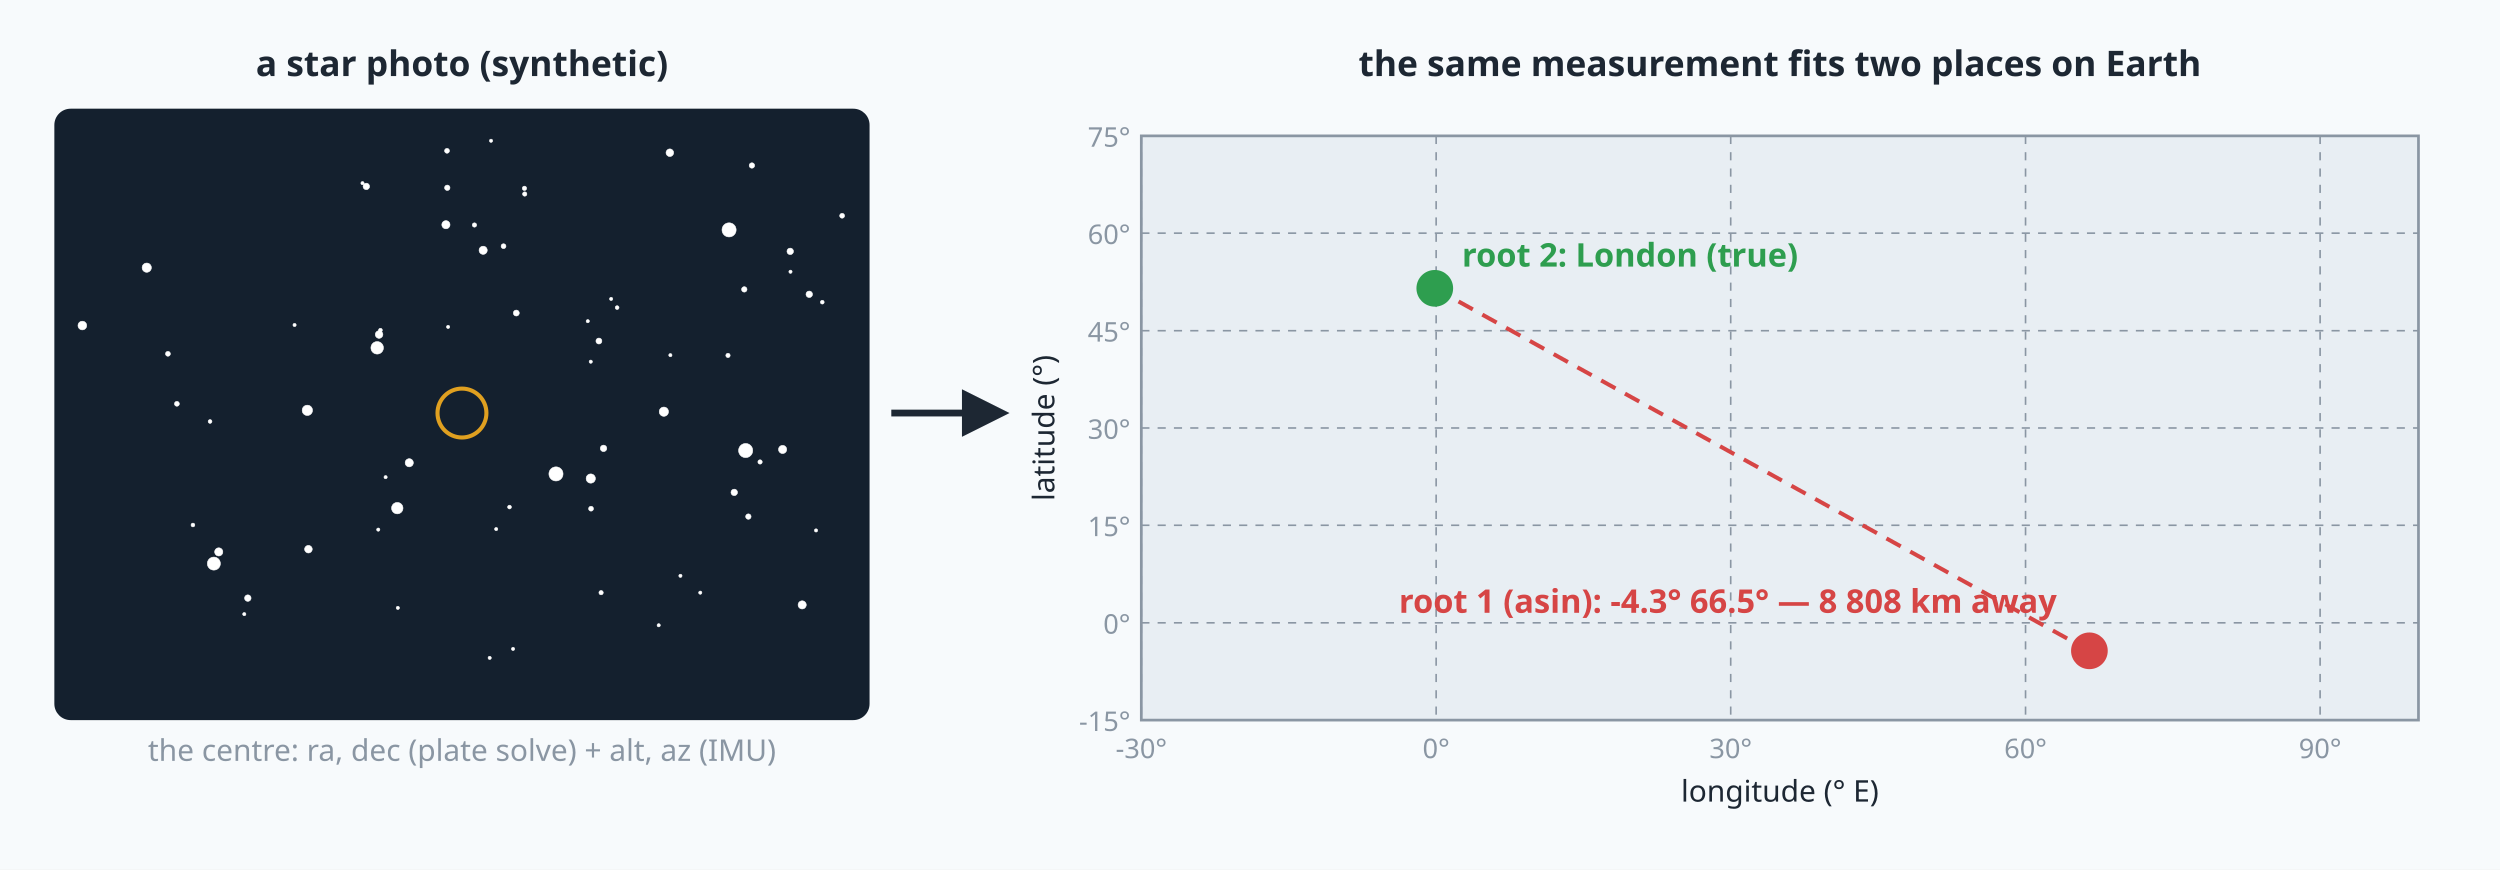
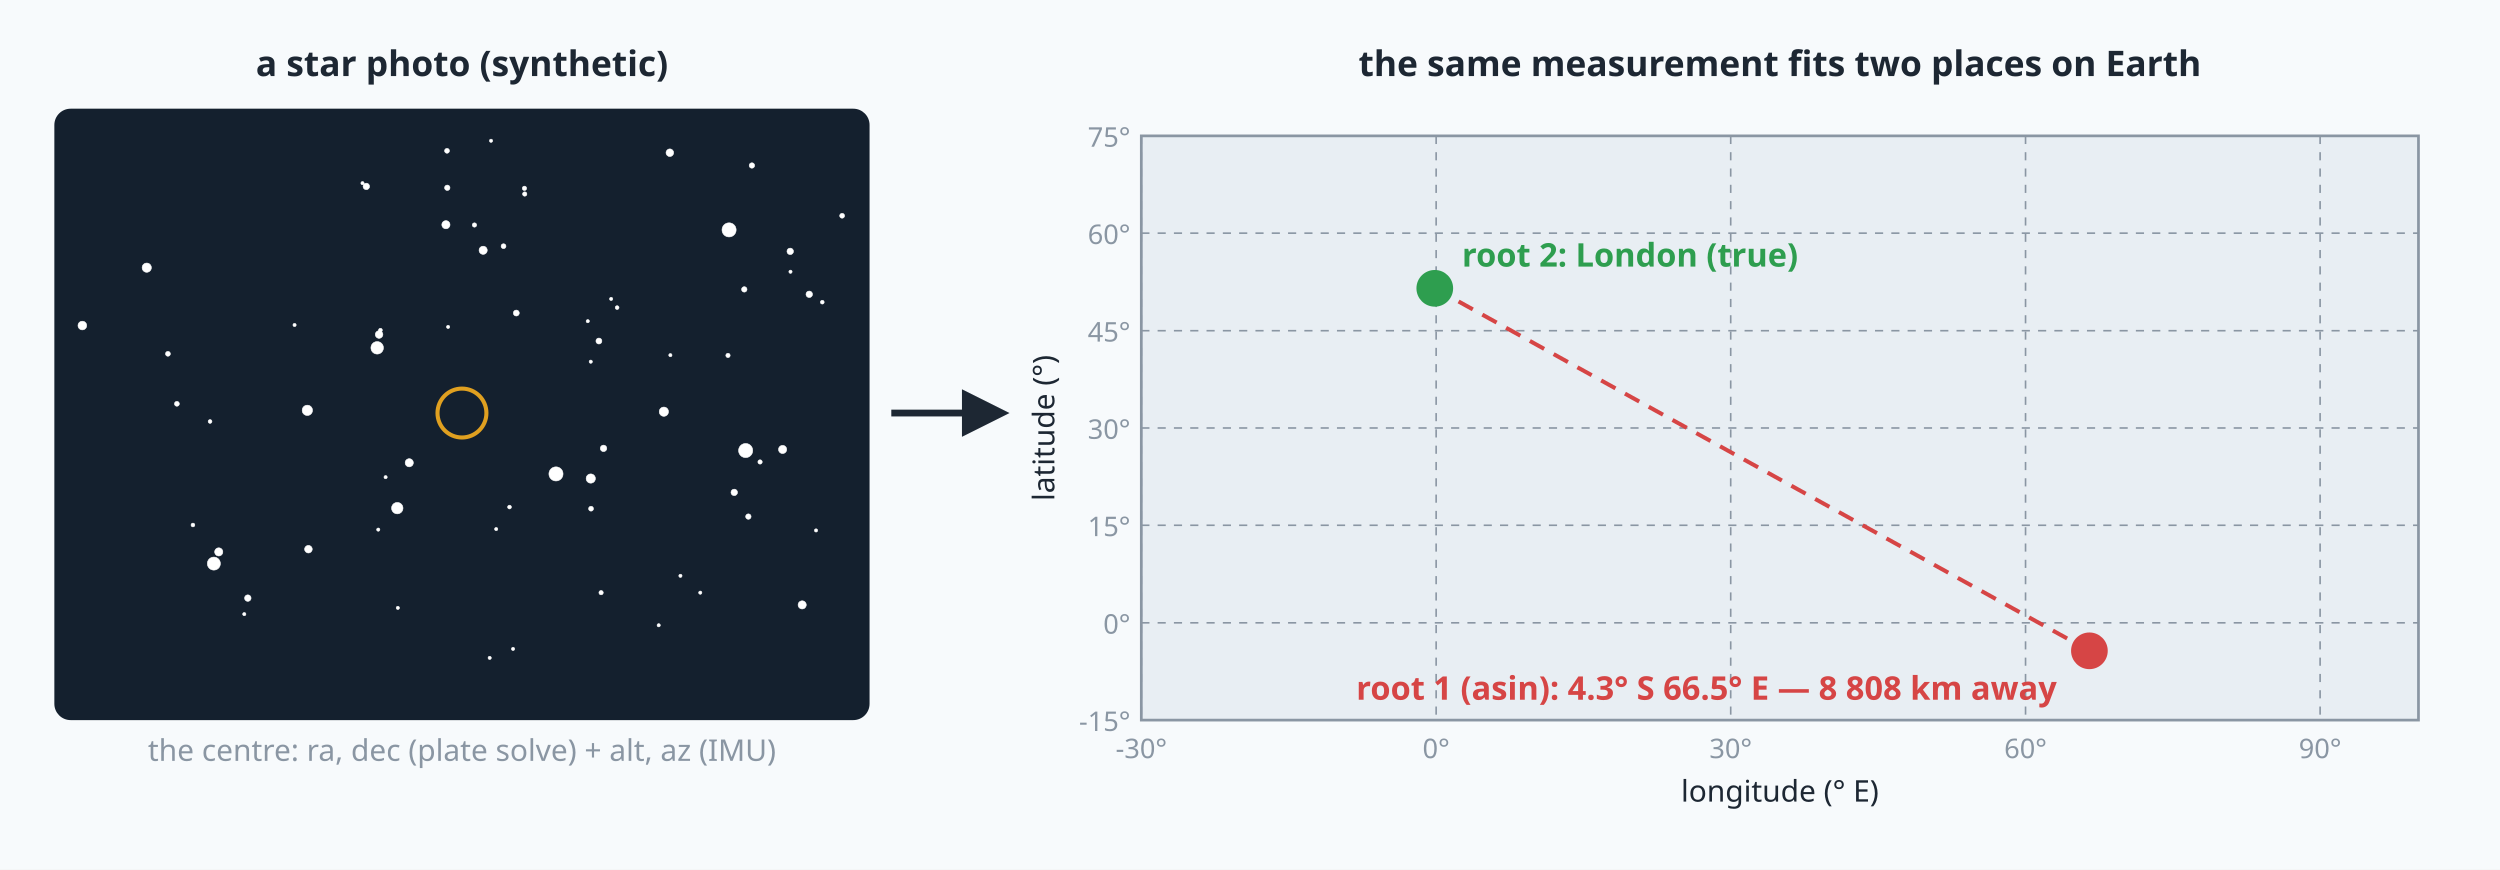
<svg xmlns="http://www.w3.org/2000/svg" viewBox="0 0 920 320" font-family="sans-serif" font-size="13">
  <rect width="920" height="320" fill="#f7fafc" />
  <defs>
    <marker id="mi" viewBox="0 0 10 10" refX="8" refY="5" markerWidth="7" markerHeight="7" orient="auto-start-reverse">
      <path d="M0 0L10 5L0 10z" fill="#1d2733" />
    </marker>
    <marker id="mr" viewBox="0 0 10 10" refX="8" refY="5" markerWidth="7" markerHeight="7" orient="auto-start-reverse">
      <path d="M0 0L10 5L0 10z" fill="#d64545" />
    </marker>
    <marker id="mb" viewBox="0 0 10 10" refX="8" refY="5" markerWidth="7" markerHeight="7" orient="auto-start-reverse">
      <path d="M0 0L10 5L0 10z" fill="#0b6e8a" />
    </marker>
    <marker id="mo" viewBox="0 0 10 10" refX="8" refY="5" markerWidth="7" markerHeight="7" orient="auto-start-reverse">
      <path d="M0 0L10 5L0 10z" fill="#a8680d" />
    </marker>
    <marker id="mg" viewBox="0 0 10 10" refX="8" refY="5" markerWidth="7" markerHeight="7" orient="auto-start-reverse">
      <path d="M0 0L10 5L0 10z" fill="#8a96a3" />
    </marker>
    <marker id="mn" viewBox="0 0 10 10" refX="8" refY="5" markerWidth="7" markerHeight="7" orient="auto-start-reverse">
      <path d="M0 0L10 5L0 10z" fill="#2e9e4f" />
    </marker>
  </defs>
  <rect x="20" y="40" width="300" height="225" fill="#14202e" rx="6" />
  <text x="170.0" y="28.0" text-anchor="middle" font-size="13" fill="#1d2733" font-weight="bold">a star photo (synthetic)</text>
  <circle cx="54.0" cy="98.5" r="1.7" stroke="#ffffff" fill="#ffffff" stroke-width="0.2" />
  <circle cx="193.0" cy="69.3" r="0.8" stroke="#ffffff" fill="#ffffff" stroke-width="0.2" />
  <circle cx="164.1" cy="82.7" r="1.5" stroke="#ffffff" fill="#ffffff" stroke-width="0.2" />
  <circle cx="61.8" cy="130.2" r="0.9" stroke="#ffffff" fill="#ffffff" stroke-width="0.2" />
  <circle cx="150.6" cy="170.3" r="1.5" stroke="#ffffff" fill="#ffffff" stroke-width="0.2" />
  <circle cx="297.8" cy="108.3" r="1.2" stroke="#ffffff" fill="#ffffff" stroke-width="0.2" />
  <circle cx="224.9" cy="110.0" r="0.6" stroke="#ffffff" fill="#ffffff" stroke-width="0.2" />
  <circle cx="302.6" cy="111.2" r="0.7" stroke="#ffffff" fill="#ffffff" stroke-width="0.2" />
  <circle cx="279.7" cy="170.0" r="0.8" stroke="#ffffff" fill="#ffffff" stroke-width="0.2" />
  <circle cx="246.5" cy="56.2" r="1.4" stroke="#ffffff" fill="#ffffff" stroke-width="0.2" />
  <circle cx="134.8" cy="68.6" r="1.2" stroke="#ffffff" fill="#ffffff" stroke-width="0.2" />
  <circle cx="290.8" cy="92.5" r="1.2" stroke="#ffffff" fill="#ffffff" stroke-width="0.2" />
  <circle cx="113.5" cy="202.1" r="1.4" stroke="#ffffff" fill="#ffffff" stroke-width="0.2" />
  <circle cx="91.2" cy="220.1" r="1.2" stroke="#ffffff" fill="#ffffff" stroke-width="0.2" />
  <circle cx="221.2" cy="218.1" r="0.8" stroke="#ffffff" fill="#ffffff" stroke-width="0.2" />
  <circle cx="242.4" cy="230.1" r="0.6" stroke="#ffffff" fill="#ffffff" stroke-width="0.2" />
  <circle cx="267.9" cy="130.8" r="0.8" stroke="#ffffff" fill="#ffffff" stroke-width="0.2" />
  <circle cx="71.0" cy="193.2" r="0.7" stroke="#ffffff" fill="#ffffff" stroke-width="0.2" />
  <circle cx="273.9" cy="106.5" r="1.0" stroke="#ffffff" fill="#ffffff" stroke-width="0.2" />
  <circle cx="141.9" cy="175.6" r="0.6" stroke="#ffffff" fill="#ffffff" stroke-width="0.2" />
  <circle cx="80.5" cy="203.1" r="1.5" stroke="#ffffff" fill="#ffffff" stroke-width="0.2" />
  <circle cx="188.8" cy="238.8" r="0.6" stroke="#ffffff" fill="#ffffff" stroke-width="0.2" />
  <circle cx="268.3" cy="84.6" r="2.6" stroke="#ffffff" fill="#ffffff" stroke-width="0.2" />
  <circle cx="204.6" cy="174.4" r="2.6" stroke="#ffffff" fill="#ffffff" stroke-width="0.2" />
  <circle cx="250.4" cy="211.9" r="0.6" stroke="#ffffff" fill="#ffffff" stroke-width="0.2" />
  <circle cx="133.4" cy="67.4" r="0.6" stroke="#ffffff" fill="#ffffff" stroke-width="0.2" />
  <circle cx="89.9" cy="226.0" r="0.6" stroke="#ffffff" fill="#ffffff" stroke-width="0.2" />
  <circle cx="113.1" cy="151.0" r="1.9" stroke="#ffffff" fill="#ffffff" stroke-width="0.2" />
  <circle cx="300.3" cy="195.2" r="0.6" stroke="#ffffff" fill="#ffffff" stroke-width="0.2" />
  <circle cx="182.6" cy="194.7" r="0.6" stroke="#ffffff" fill="#ffffff" stroke-width="0.2" />
  <circle cx="220.4" cy="125.5" r="1.1" stroke="#ffffff" fill="#ffffff" stroke-width="0.2" />
  <circle cx="217.5" cy="187.2" r="0.9" stroke="#ffffff" fill="#ffffff" stroke-width="0.2" />
  <circle cx="185.3" cy="90.6" r="0.9" stroke="#ffffff" fill="#ffffff" stroke-width="0.2" />
  <circle cx="65.1" cy="148.6" r="0.9" stroke="#ffffff" fill="#ffffff" stroke-width="0.2" />
  <circle cx="246.7" cy="130.7" r="0.6" stroke="#ffffff" fill="#ffffff" stroke-width="0.2" />
  <circle cx="177.8" cy="92.1" r="1.5" stroke="#ffffff" fill="#ffffff" stroke-width="0.2" />
  <circle cx="138.8" cy="128.0" r="2.3" stroke="#ffffff" fill="#ffffff" stroke-width="0.2" />
  <circle cx="140.0" cy="121.5" r="0.7" stroke="#ffffff" fill="#ffffff" stroke-width="0.2" />
  <circle cx="164.6" cy="69.1" r="1.0" stroke="#ffffff" fill="#ffffff" stroke-width="0.2" />
  <circle cx="288.0" cy="165.4" r="1.5" stroke="#ffffff" fill="#ffffff" stroke-width="0.2" />
  <circle cx="295.2" cy="222.6" r="1.5" stroke="#ffffff" fill="#ffffff" stroke-width="0.2" />
  <circle cx="257.7" cy="218.1" r="0.6" stroke="#ffffff" fill="#ffffff" stroke-width="0.2" />
  <circle cx="164.9" cy="120.3" r="0.6" stroke="#ffffff" fill="#ffffff" stroke-width="0.2" />
  <circle cx="190.0" cy="115.2" r="1.1" stroke="#ffffff" fill="#ffffff" stroke-width="0.2" />
  <circle cx="193.1" cy="71.4" r="0.8" stroke="#ffffff" fill="#ffffff" stroke-width="0.2" />
  <circle cx="139.2" cy="194.9" r="0.6" stroke="#ffffff" fill="#ffffff" stroke-width="0.2" />
  <circle cx="77.3" cy="155.1" r="0.7" stroke="#ffffff" fill="#ffffff" stroke-width="0.2" />
  <circle cx="216.3" cy="118.2" r="0.6" stroke="#ffffff" fill="#ffffff" stroke-width="0.2" />
  <circle cx="290.9" cy="100.0" r="0.6" stroke="#ffffff" fill="#ffffff" stroke-width="0.2" />
  <circle cx="108.4" cy="119.6" r="0.6" stroke="#ffffff" fill="#ffffff" stroke-width="0.2" />
  <circle cx="180.2" cy="242.1" r="0.6" stroke="#ffffff" fill="#ffffff" stroke-width="0.2" />
  <circle cx="146.2" cy="187.0" r="2.1" stroke="#ffffff" fill="#ffffff" stroke-width="0.2" />
  <circle cx="309.9" cy="79.4" r="0.9" stroke="#ffffff" fill="#ffffff" stroke-width="0.2" />
  <circle cx="276.7" cy="60.9" r="1.0" stroke="#ffffff" fill="#ffffff" stroke-width="0.2" />
  <circle cx="78.7" cy="207.4" r="2.4" stroke="#ffffff" fill="#ffffff" stroke-width="0.2" />
  <circle cx="180.7" cy="51.8" r="0.6" stroke="#ffffff" fill="#ffffff" stroke-width="0.2" />
  <circle cx="146.4" cy="223.7" r="0.6" stroke="#ffffff" fill="#ffffff" stroke-width="0.2" />
  <circle cx="217.4" cy="133.1" r="0.6" stroke="#ffffff" fill="#ffffff" stroke-width="0.2" />
  <circle cx="227.1" cy="113.2" r="0.7" stroke="#ffffff" fill="#ffffff" stroke-width="0.2" />
  <circle cx="244.3" cy="151.5" r="1.7" stroke="#ffffff" fill="#ffffff" stroke-width="0.2" />
  <circle cx="174.6" cy="82.8" r="0.8" stroke="#ffffff" fill="#ffffff" stroke-width="0.2" />
  <circle cx="274.4" cy="165.8" r="2.6" stroke="#ffffff" fill="#ffffff" stroke-width="0.2" />
  <circle cx="30.3" cy="119.8" r="1.6" stroke="#ffffff" fill="#ffffff" stroke-width="0.2" />
  <circle cx="222.1" cy="165.0" r="1.2" stroke="#ffffff" fill="#ffffff" stroke-width="0.2" />
  <circle cx="275.4" cy="190.1" r="1.0" stroke="#ffffff" fill="#ffffff" stroke-width="0.2" />
  <circle cx="187.5" cy="186.6" r="0.7" stroke="#ffffff" fill="#ffffff" stroke-width="0.2" />
  <circle cx="217.4" cy="176.1" r="1.7" stroke="#ffffff" fill="#ffffff" stroke-width="0.2" />
  <circle cx="164.5" cy="55.5" r="0.9" stroke="#ffffff" fill="#ffffff" stroke-width="0.2" />
  <circle cx="270.2" cy="181.2" r="1.2" stroke="#ffffff" fill="#ffffff" stroke-width="0.2" />
  <circle cx="139.5" cy="123.1" r="1.4" stroke="#ffffff" fill="#ffffff" stroke-width="0.2" />
  <circle cx="170.0" cy="152.0" r="9.0" stroke="#e0a020" fill="none" stroke-width="1.5" />
  <text x="170.0" y="280.0" text-anchor="middle" font-size="11" fill="#8a96a3" font-weight="normal">the centre: ra, dec (plate solve) + alt, az (IMU)</text>
  <line x1="328.0" y1="152.0" x2="368.0" y2="152.0" stroke="#1d2733" stroke-width="2.5" marker-end="url(#mi)" />
  <rect x="420" y="50" width="470" height="215" fill="#e8eef3" stroke="#8a96a3" />
  <line x1="420.0" y1="50.0" x2="420.0" y2="265.0" stroke="#8a96a3" stroke-width="0.6" stroke-dasharray="3 3" />
  <text x="420.0" y="279.0" text-anchor="middle" font-size="10" fill="#8a96a3" font-weight="normal">-30°</text>
  <line x1="528.5" y1="50.0" x2="528.5" y2="265.0" stroke="#8a96a3" stroke-width="0.6" stroke-dasharray="3 3" />
  <text x="528.5" y="279.0" text-anchor="middle" font-size="10" fill="#8a96a3" font-weight="normal">0°</text>
  <line x1="636.9" y1="50.0" x2="636.9" y2="265.0" stroke="#8a96a3" stroke-width="0.6" stroke-dasharray="3 3" />
  <text x="636.9" y="279.0" text-anchor="middle" font-size="10" fill="#8a96a3" font-weight="normal">30°</text>
  <line x1="745.4" y1="50.0" x2="745.4" y2="265.0" stroke="#8a96a3" stroke-width="0.6" stroke-dasharray="3 3" />
  <text x="745.4" y="279.0" text-anchor="middle" font-size="10" fill="#8a96a3" font-weight="normal">60°</text>
  <line x1="853.8" y1="50.0" x2="853.8" y2="265.0" stroke="#8a96a3" stroke-width="0.6" stroke-dasharray="3 3" />
  <text x="853.8" y="279.0" text-anchor="middle" font-size="10" fill="#8a96a3" font-weight="normal">90°</text>
  <line x1="420.0" y1="265.0" x2="890.0" y2="265.0" stroke="#8a96a3" stroke-width="0.6" stroke-dasharray="3 3" />
  <text x="416.0" y="269.0" text-anchor="end" font-size="10" fill="#8a96a3" font-weight="normal">-15°</text>
  <line x1="420.0" y1="229.2" x2="890.0" y2="229.2" stroke="#8a96a3" stroke-width="0.6" stroke-dasharray="3 3" />
  <text x="416.0" y="233.2" text-anchor="end" font-size="10" fill="#8a96a3" font-weight="normal">0°</text>
  <line x1="420.0" y1="193.3" x2="890.0" y2="193.3" stroke="#8a96a3" stroke-width="0.6" stroke-dasharray="3 3" />
  <text x="416.0" y="197.3" text-anchor="end" font-size="10" fill="#8a96a3" font-weight="normal">15°</text>
  <line x1="420.0" y1="157.5" x2="890.0" y2="157.5" stroke="#8a96a3" stroke-width="0.6" stroke-dasharray="3 3" />
  <text x="416.0" y="161.5" text-anchor="end" font-size="10" fill="#8a96a3" font-weight="normal">30°</text>
  <line x1="420.0" y1="121.7" x2="890.0" y2="121.7" stroke="#8a96a3" stroke-width="0.6" stroke-dasharray="3 3" />
  <text x="416.0" y="125.7" text-anchor="end" font-size="10" fill="#8a96a3" font-weight="normal">45°</text>
  <line x1="420.0" y1="85.8" x2="890.0" y2="85.8" stroke="#8a96a3" stroke-width="0.6" stroke-dasharray="3 3" />
  <text x="416.0" y="89.8" text-anchor="end" font-size="10" fill="#8a96a3" font-weight="normal">60°</text>
  <line x1="420.0" y1="50.0" x2="890.0" y2="50.0" stroke="#8a96a3" stroke-width="0.6" stroke-dasharray="3 3" />
  <text x="416.0" y="54.0" text-anchor="end" font-size="10" fill="#8a96a3" font-weight="normal">75°</text>
  <text x="655.0" y="295.0" text-anchor="middle" font-size="11" fill="#1d2733" font-weight="normal">longitude (° E)</text>
  <text x="388" y="157.5" text-anchor="middle" font-size="11" fill="#1d2733" transform="rotate(-90 388 157.5)">latitude (°)</text>
  <line x1="528.0" y1="106.1" x2="768.9" y2="239.5" stroke="#d64545" stroke-width="1.5" stroke-dasharray="6 4" />
  <circle cx="528.0" cy="106.1" r="6.0" stroke="#2e9e4f" fill="#2e9e4f" stroke-width="1.5" />
  <text x="538.0" y="98.1" text-anchor="start" font-size="12" fill="#2e9e4f" font-weight="bold">root 2: London (true)</text>
  <circle cx="768.9" cy="239.5" r="6.0" stroke="#d64545" fill="#d64545" stroke-width="1.5" />
-   <text x="756.9" y="225.5" text-anchor="end" font-size="12" fill="#d64545" font-weight="bold">root 1 (asin): -4.3°  66.5° — 8 808 km away</text>
+   <text x="756.9" y="257.5" text-anchor="end" font-size="12" fill="#d64545" font-weight="bold">root 1 (asin): 4.3° S  66.5° E — 8 808 km away</text>
  <text x="655.0" y="28.0" text-anchor="middle" font-size="13" fill="#1d2733" font-weight="bold">the same measurement fits two places on Earth</text>
</svg>
